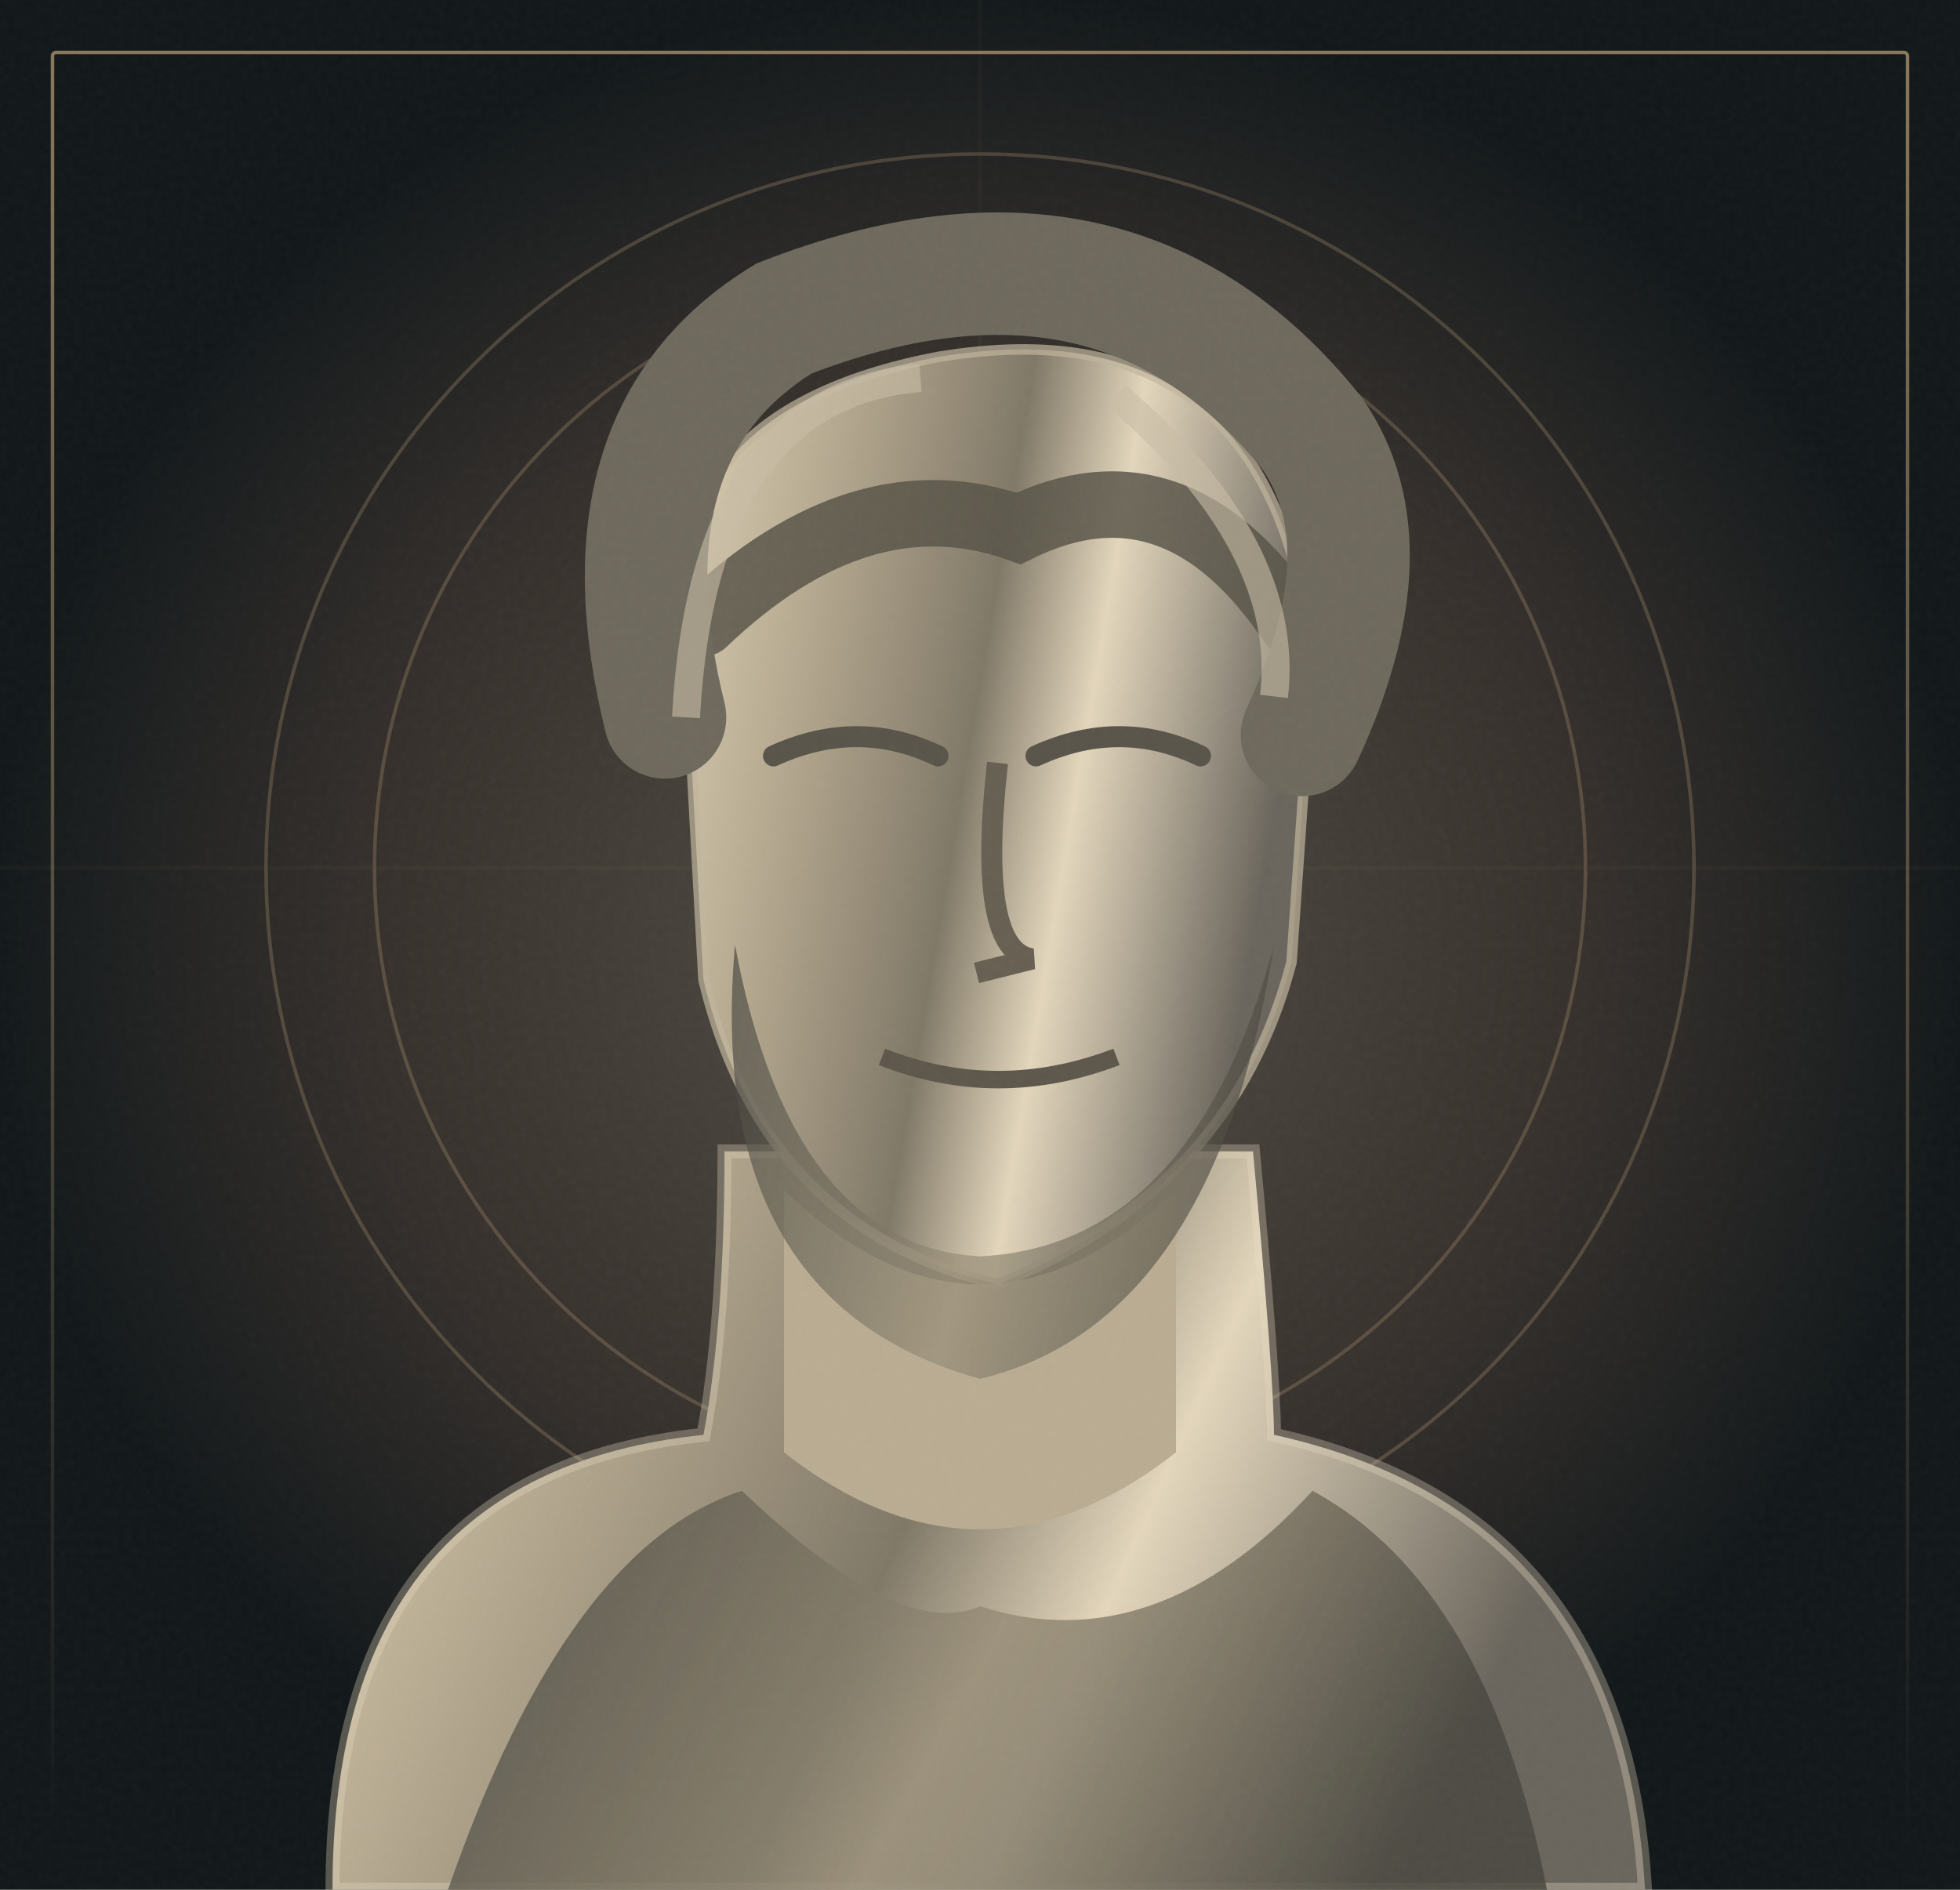
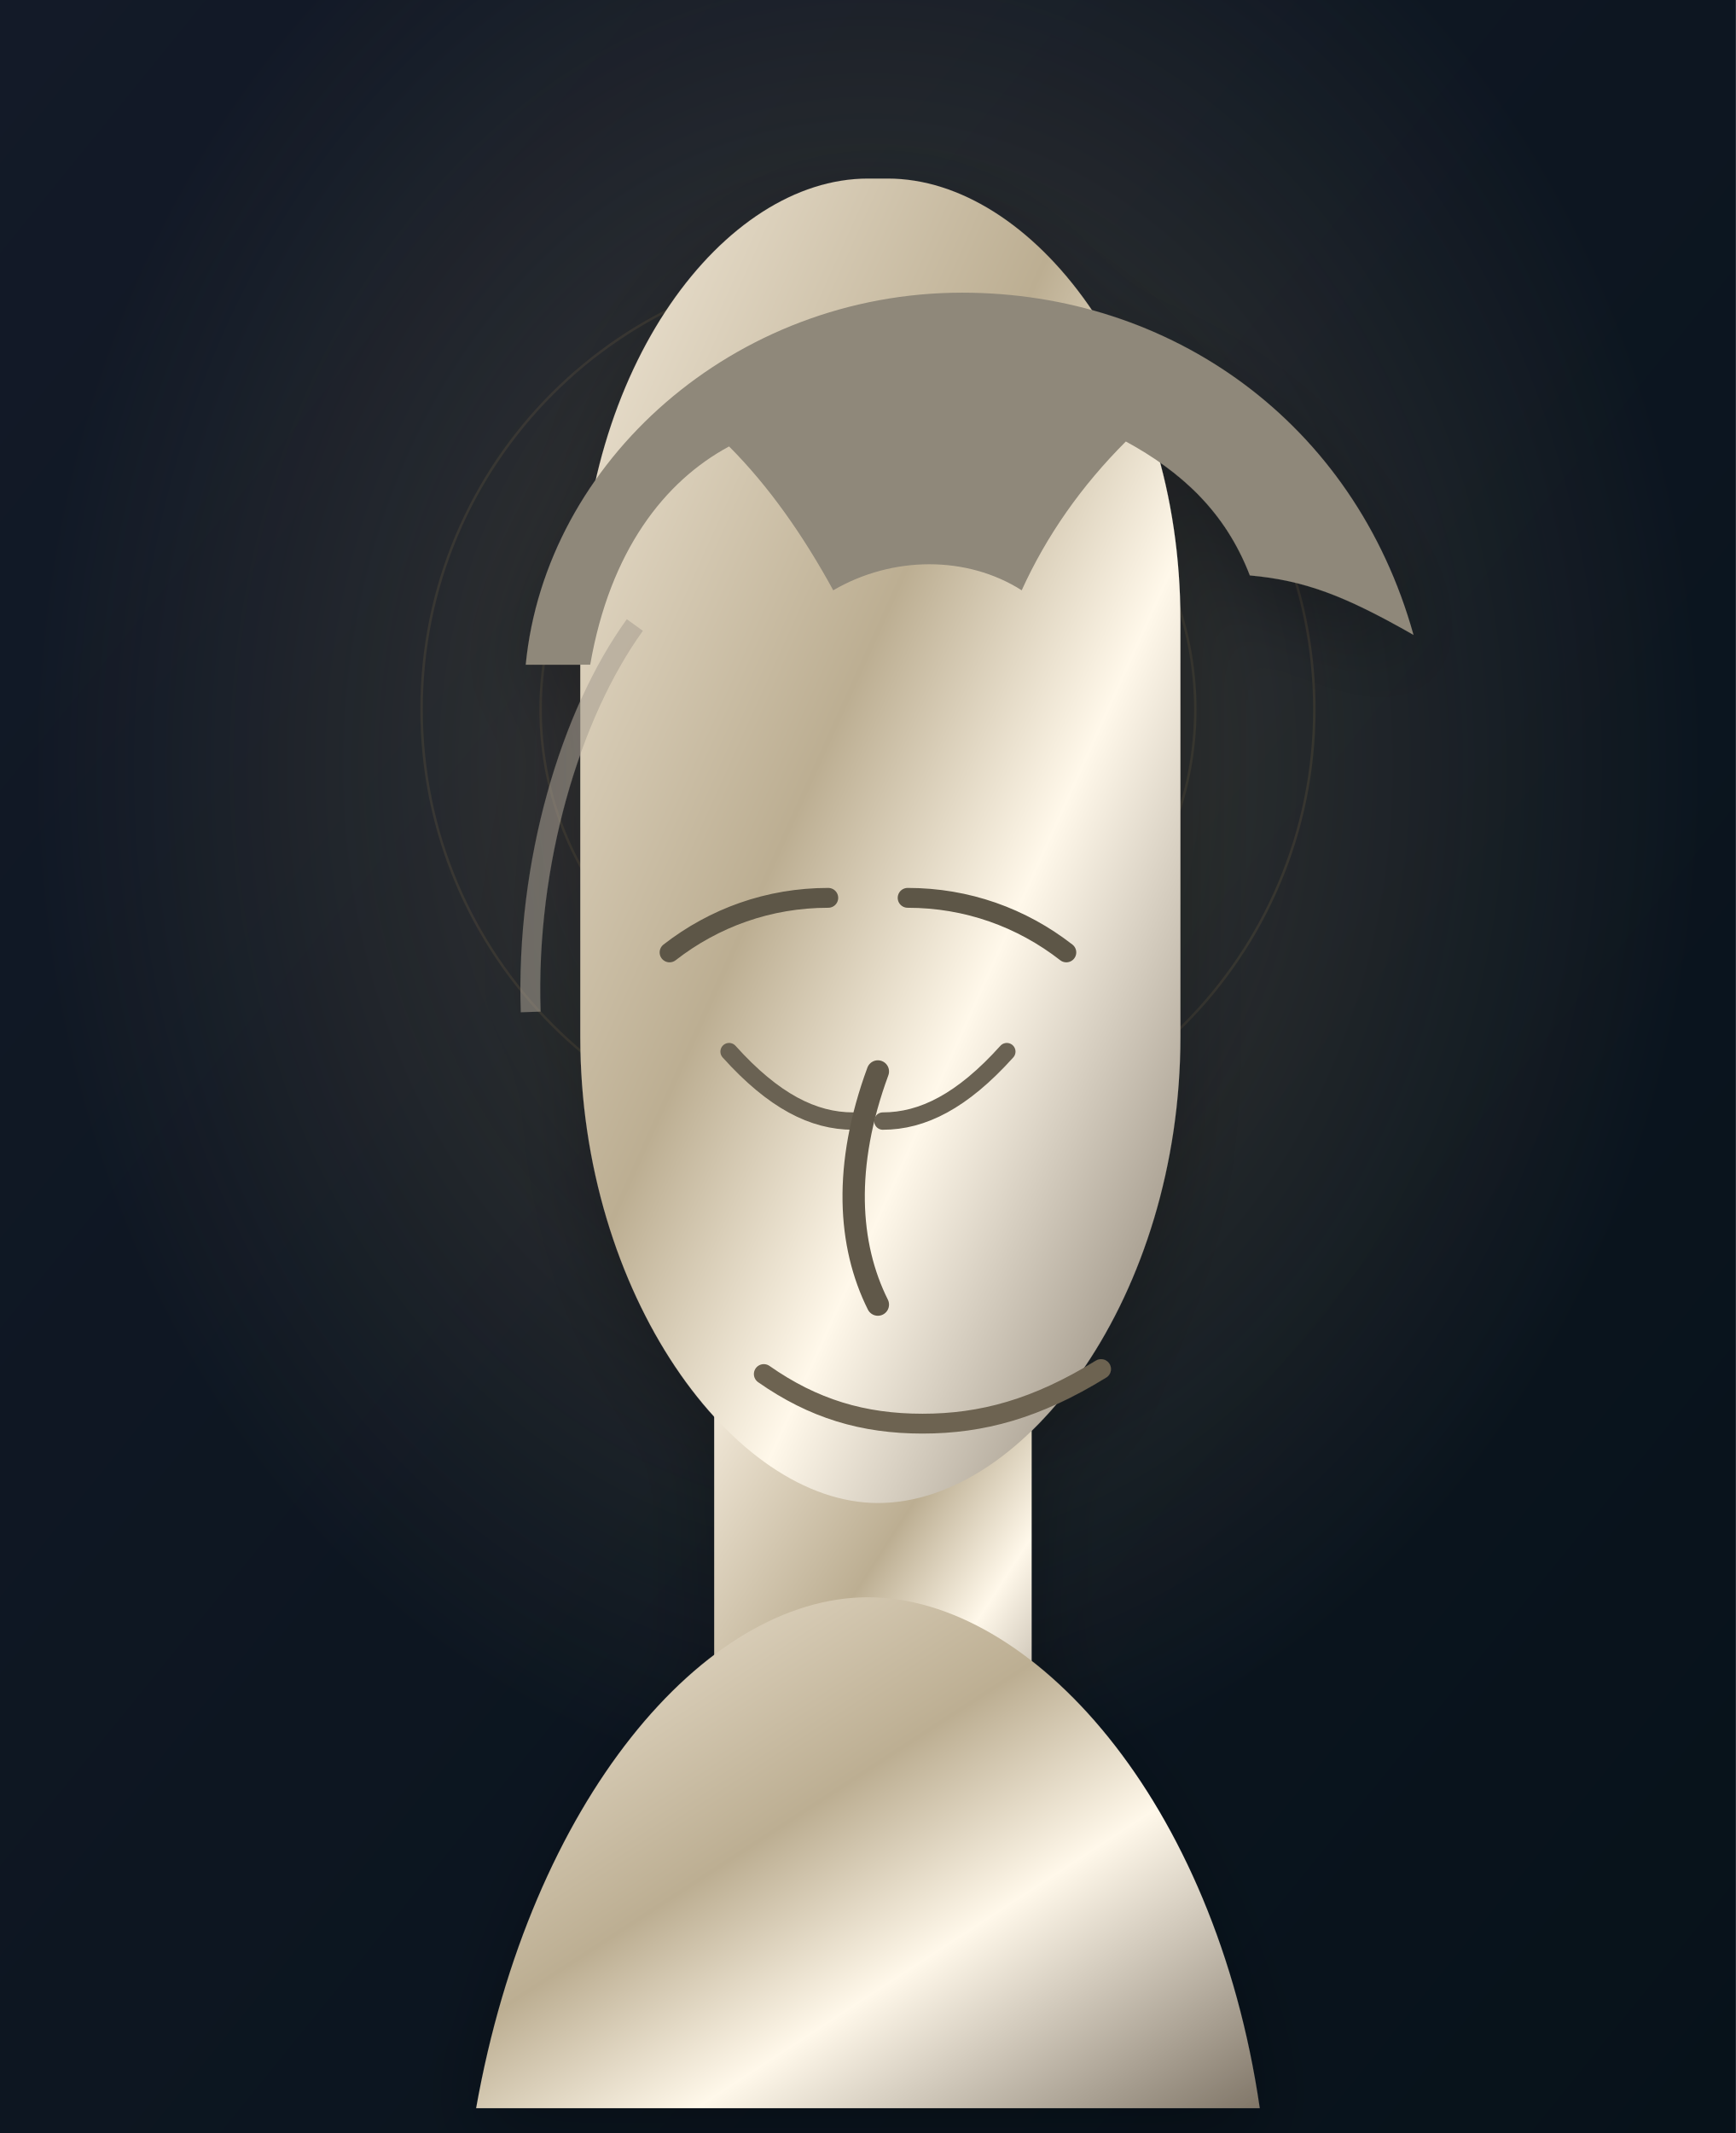
- <svg xmlns="http://www.w3.org/2000/svg" width="560" height="540" viewBox="0 0 560 540" role="img" aria-label="plato">
+ <svg xmlns="http://www.w3.org/2000/svg" viewBox="0 0 700 860" role="img">
  <defs>
-     <radialGradient id="background">
-       <stop stop-color="#545046" />
-       <stop offset=".61" stop-color="#36302c" />
-       <stop offset="1" stop-color="#111719" />
+     <linearGradient id="bg" x1="0" y1="0" x2="1" y2="1">
+       <stop offset="0" stop-color="#131a28" />
+       <stop offset="1" stop-color="#07121a" />
+     </linearGradient>
+     <radialGradient id="glow" cx="50%" cy="36%" r="48%">
+       <stop offset="0" stop-color="#d1b07b" stop-opacity="0.25" />
+       <stop offset="1" stop-color="#d1b07b" stop-opacity="0" />
    </radialGradient>
-     <linearGradient id="stone" x1="0" y1="0" x2="1" y2=".25">
-       <stop stop-color="#ddd1b6" />
-       <stop offset=".25" stop-color="#b6a990" />
-       <stop offset=".53" stop-color="#807867" />
-       <stop offset=".7" stop-color="#e3d6bc" />
-       <stop offset="1" stop-color="#6a655c" />
+     <linearGradient id="stone" x1="0" y1="0" x2="1" y2="1">
+       <stop offset="0" stop-color="#f2e9d9" />
+       <stop offset="0.42" stop-color="#bcae92" />
+       <stop offset="0.64" stop-color="#fff8ea" />
+       <stop offset="1" stop-color="#7f7567" />
    </linearGradient>
-     <linearGradient id="shadow" x1="0" y1="0" x2="1" y2=".2">
-       <stop stop-color="#42423c" />
-       <stop offset=".55" stop-color="#968c76" />
-       <stop offset="1" stop-color="#48463e" />
-     </linearGradient>
-     <linearGradient id="edge" x1="0" y1="0" x2="0" y2="1">
-       <stop stop-color="#c8a97c" stop-opacity=".65" />
-       <stop offset="1" stop-color="#c8a97c" stop-opacity="0" />
-     </linearGradient>
-     <filter id="grain">
-       <feTurbulence type="fractalNoise" baseFrequency=".48" numOctaves="3" seed="7" stitchTiles="stitch" />
-       <feColorMatrix type="saturate" values="0" />
-       <feComponentTransfer>
-         <feFuncA type="linear" slope=".14" />
-       </feComponentTransfer>
-     </filter>
-     <filter id="blur">
-       <feGaussianBlur stdDeviation="21" />
+     <filter id="shadow">
+       <feDropShadow dx="0" dy="12" stdDeviation="16" flood-color="#000" flood-opacity="0.26" />
    </filter>
  </defs>
-   <rect width="560" height="540" fill="url(#background)" />
-   <g fill="none" stroke="#c8a97c" opacity=".25">
-     <circle cx="280" cy="248" r="204" />
-     <circle cx="280" cy="248" r="173" />
-     <path d="M0 248H560M280 0V540" stroke-opacity=".13" />
+   <rect width="700" height="860" fill="url(#bg)" />
+   <rect width="700" height="860" fill="url(#glow)" />
+   <g stroke="#8b7247" fill="none" opacity="0.18">
+     <circle cx="350" cy="286" r="180" />
+     <circle cx="350" cy="286" r="132" />
  </g>
-   <path d="M95 540 Q95 421 201 410 Q207 378 207 329 H358 Q364 394 364 410 Q464 432 470 540Z" fill="url(#stone)" stroke="#e8dbc1" stroke-opacity=".32" stroke-width="4" />
-   <path d="M128 540Q162 442 212 426Q257 469 280 459Q330 475 375 426Q425 453 442 540Z" fill="url(#shadow)" opacity=".82" />
-   <path d="M224 340Q280 394 336 340L336 415Q280 459 224 415Z" fill="#b9ac92" />
-   <path d="M196 189Q184 118 268 102Q364 86 375 189L369 275Q352 340 285 367Q218 351 201 280Z" fill="url(#stone)" stroke="#c1b69d" stroke-opacity=".7" stroke-width="3" />
-   <path d="M201 178Q246 135 291 151Q336 129 369 178" fill="none" stroke="#555246" stroke-width="19" stroke-linecap="round" opacity=".82" />
-   <path d="M221 216q24 -11 47 0m28 0q24 -11 47 0" fill="none" stroke="#585449" stroke-width="6" stroke-linecap="round" />
-   <path d="M285 218q-6 54 10 56l-16 4" fill="none" stroke="#665f52" stroke-width="6" />
-   <path d="M252 302q33 13 67 0" fill="none" stroke="#5d574b" stroke-width="5" />
-   <path d="M210 270Q226 356 280 359Q341 356 364 270Q347 378 280 394Q201 372 210 270Z" fill="url(#shadow)" opacity=".66" />
-   <path d="M190 205Q170 124 224 91Q319 54 375 124Q397 156 372 210" fill="none" stroke="#6e695c" stroke-width="35" stroke-linecap="round" />
-   <path d="M196 205Q201 113 263 108M319 113Q369 156 364 199" fill="none" stroke="#c8bda5" stroke-opacity=".6" stroke-width="8" />
-   <rect width="560" height="540" filter="url(#grain)" opacity=".24" />
-   <rect x="15" y="15" width="530" height="510" rx="1" fill="none" stroke="url(#edge)" stroke-width="1" />
+   <g filter="url(#shadow)">
+     <path d="M288 564h128v116c0 48-34 82-64 82-28 0-64-34-64-82z" fill="url(#stone)" />
+     <path d="M192 850c22-124 92-206 158-206s140 82 158 206" fill="url(#stone)" />
+     <path d="M234 250c0-102 58-178 116-178h8c58 0 118 76 118 178v168c0 104-62 188-122 188-58 0-120-84-120-188z" fill="url(#stone)" />
+     <path d="M212 268c8-82 84-150 176-150 84 0 158 52 182 138-28-16-44-22-66-24-10-26-28-42-50-54-18 18-32 38-42 60-22-14-52-14-76 0-12-22-26-42-42-58-26 14-48 42-56 88-12 0-18 0-26 0z" fill="#8f887a" />
+     <path d="M256 252c-26 36-44 96-42 156" fill="none" stroke="#a69d90" stroke-width="8" opacity="0.55" />
+     <path d="M270 384c18-14 40-22 64-22" fill="none" stroke="#5d5647" stroke-width="8" stroke-linecap="round" />
+     <path d="M430 384c-18-14-40-22-64-22" fill="none" stroke="#5d5647" stroke-width="8" stroke-linecap="round" />
+     <path d="M294 424c18 20 34 28 50 28" fill="none" stroke="#6a6252" stroke-width="7" stroke-linecap="round" />
+     <path d="M406 424c-18 20-34 28-50 28" fill="none" stroke="#6a6252" stroke-width="7" stroke-linecap="round" />
+     <path d="M354 432c-14 38-12 70 0 94" fill="none" stroke="#615949" stroke-width="9" stroke-linecap="round" />
+     <path d="M308 554c20 14 40 20 64 20s46-6 72-22" fill="none" stroke="#6d6351" stroke-width="8" stroke-linecap="round" />
+   </g>
</svg>
